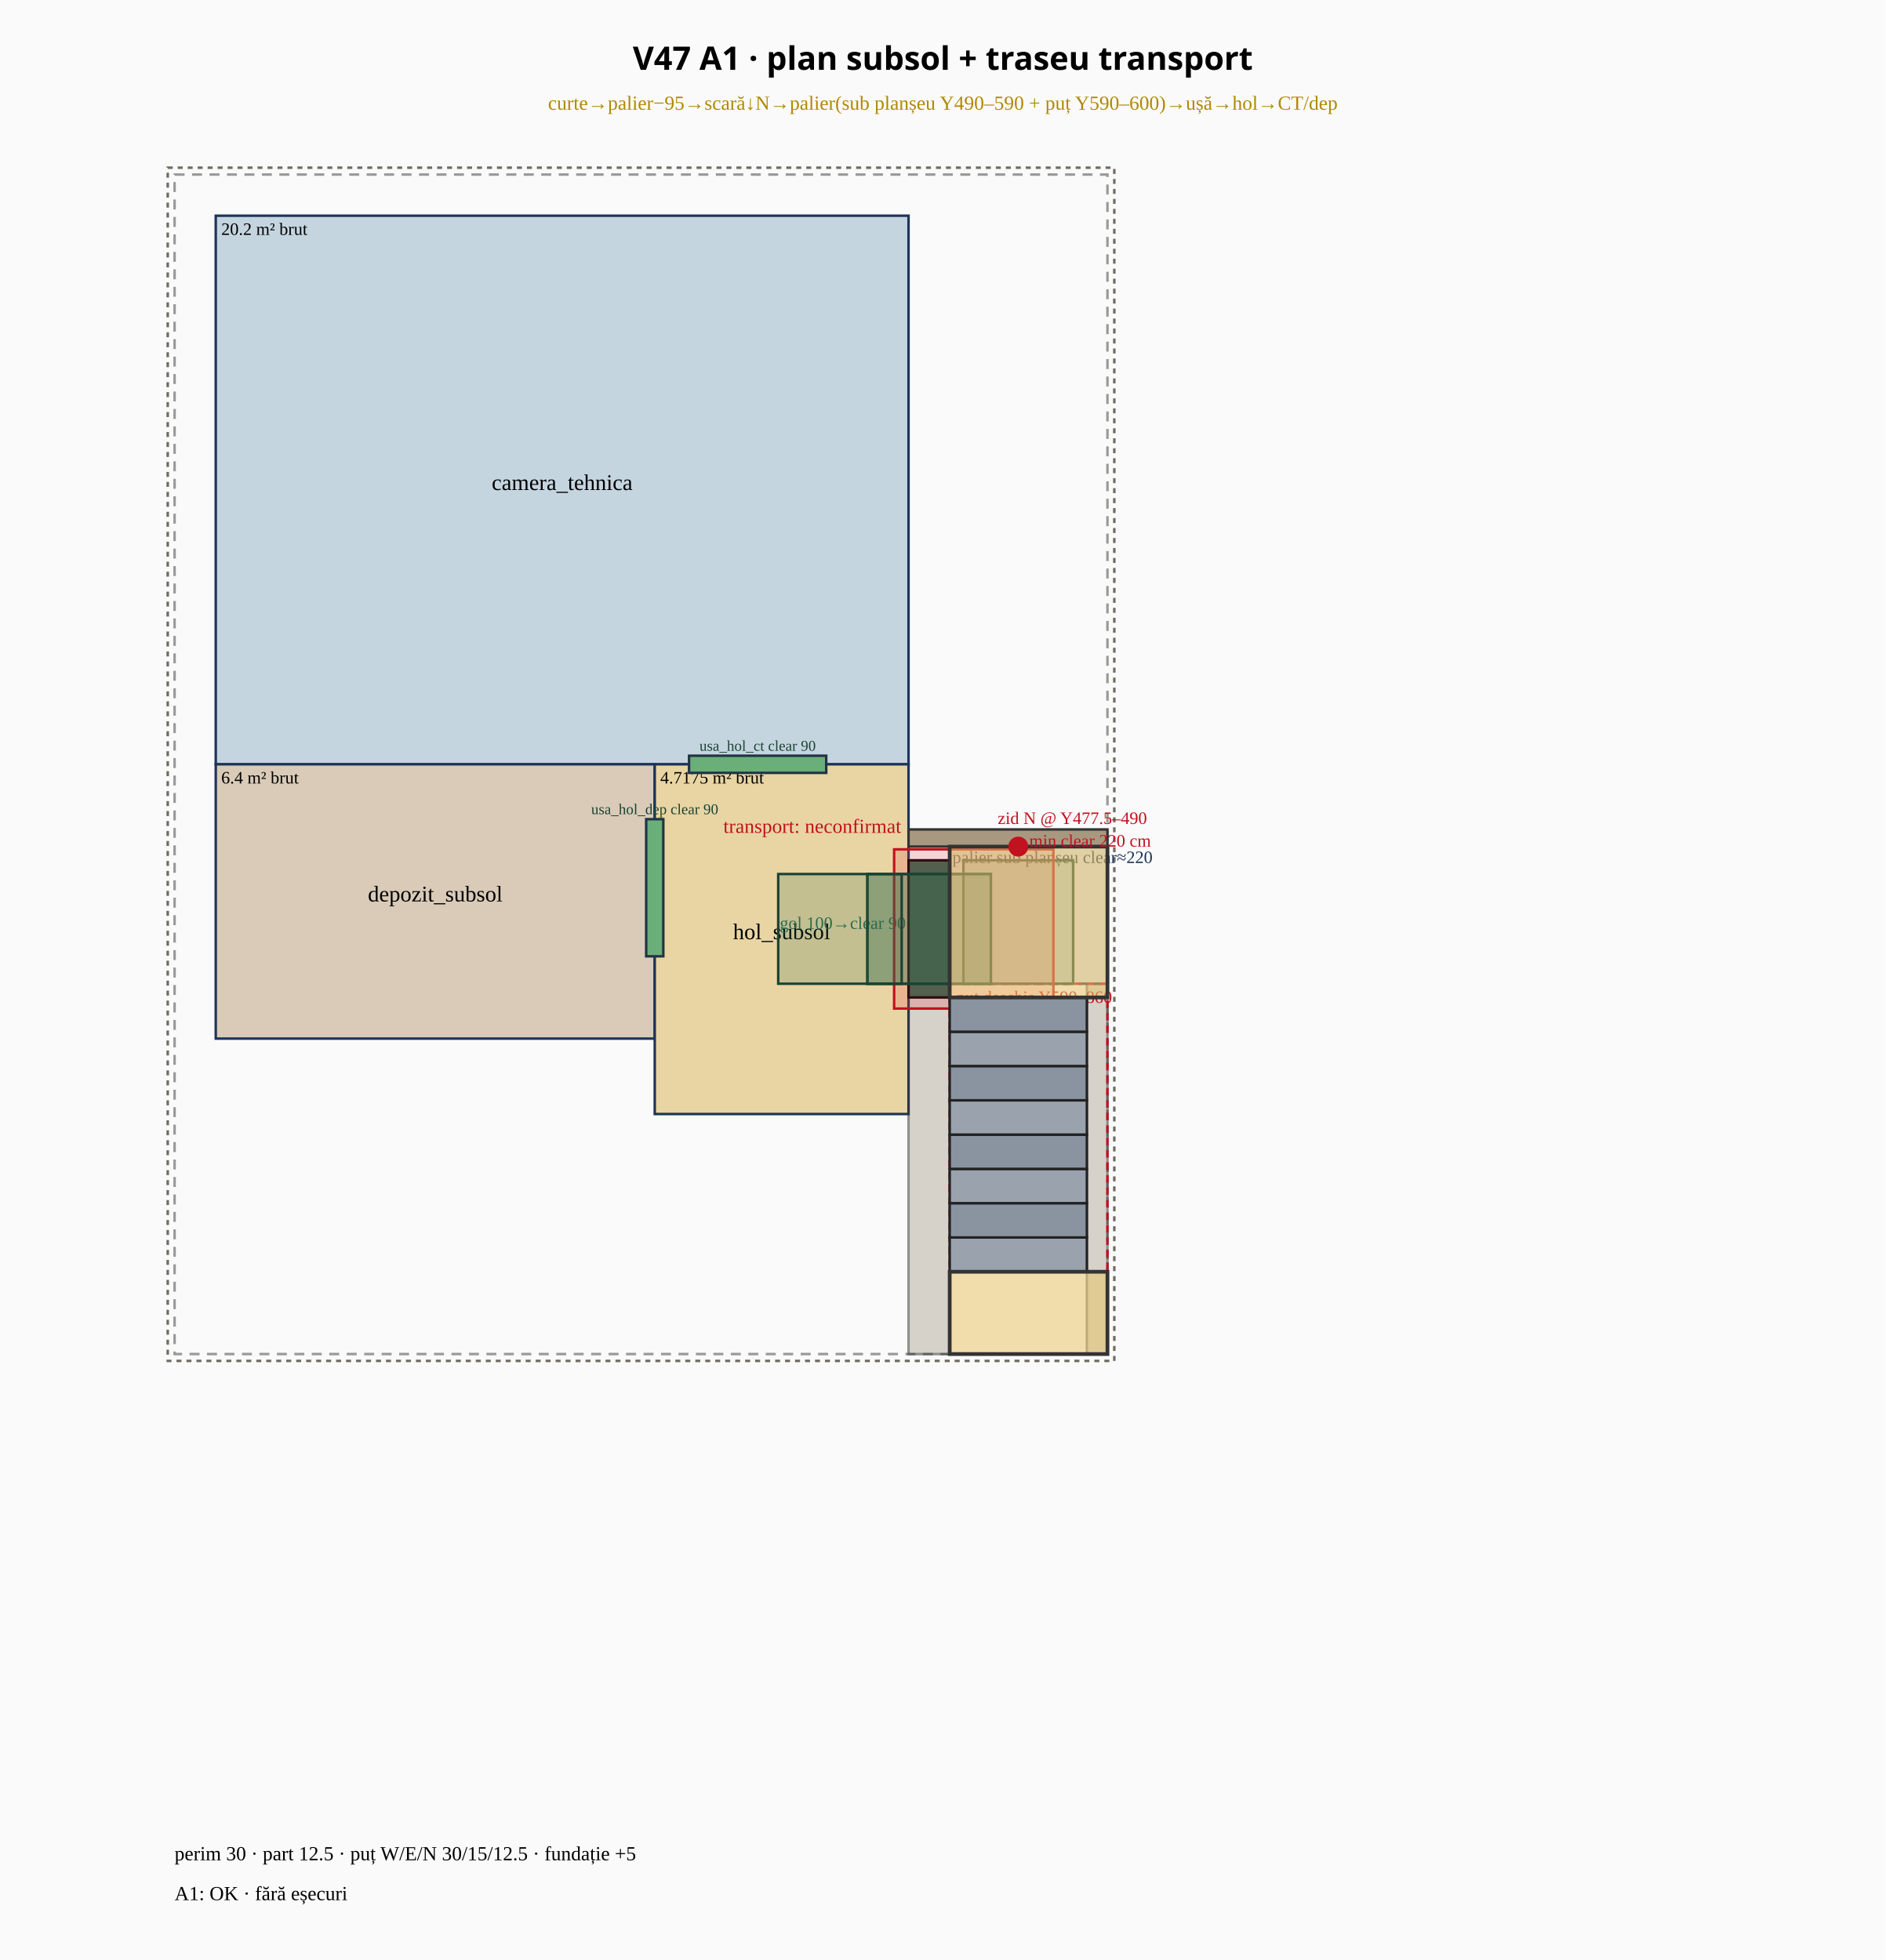
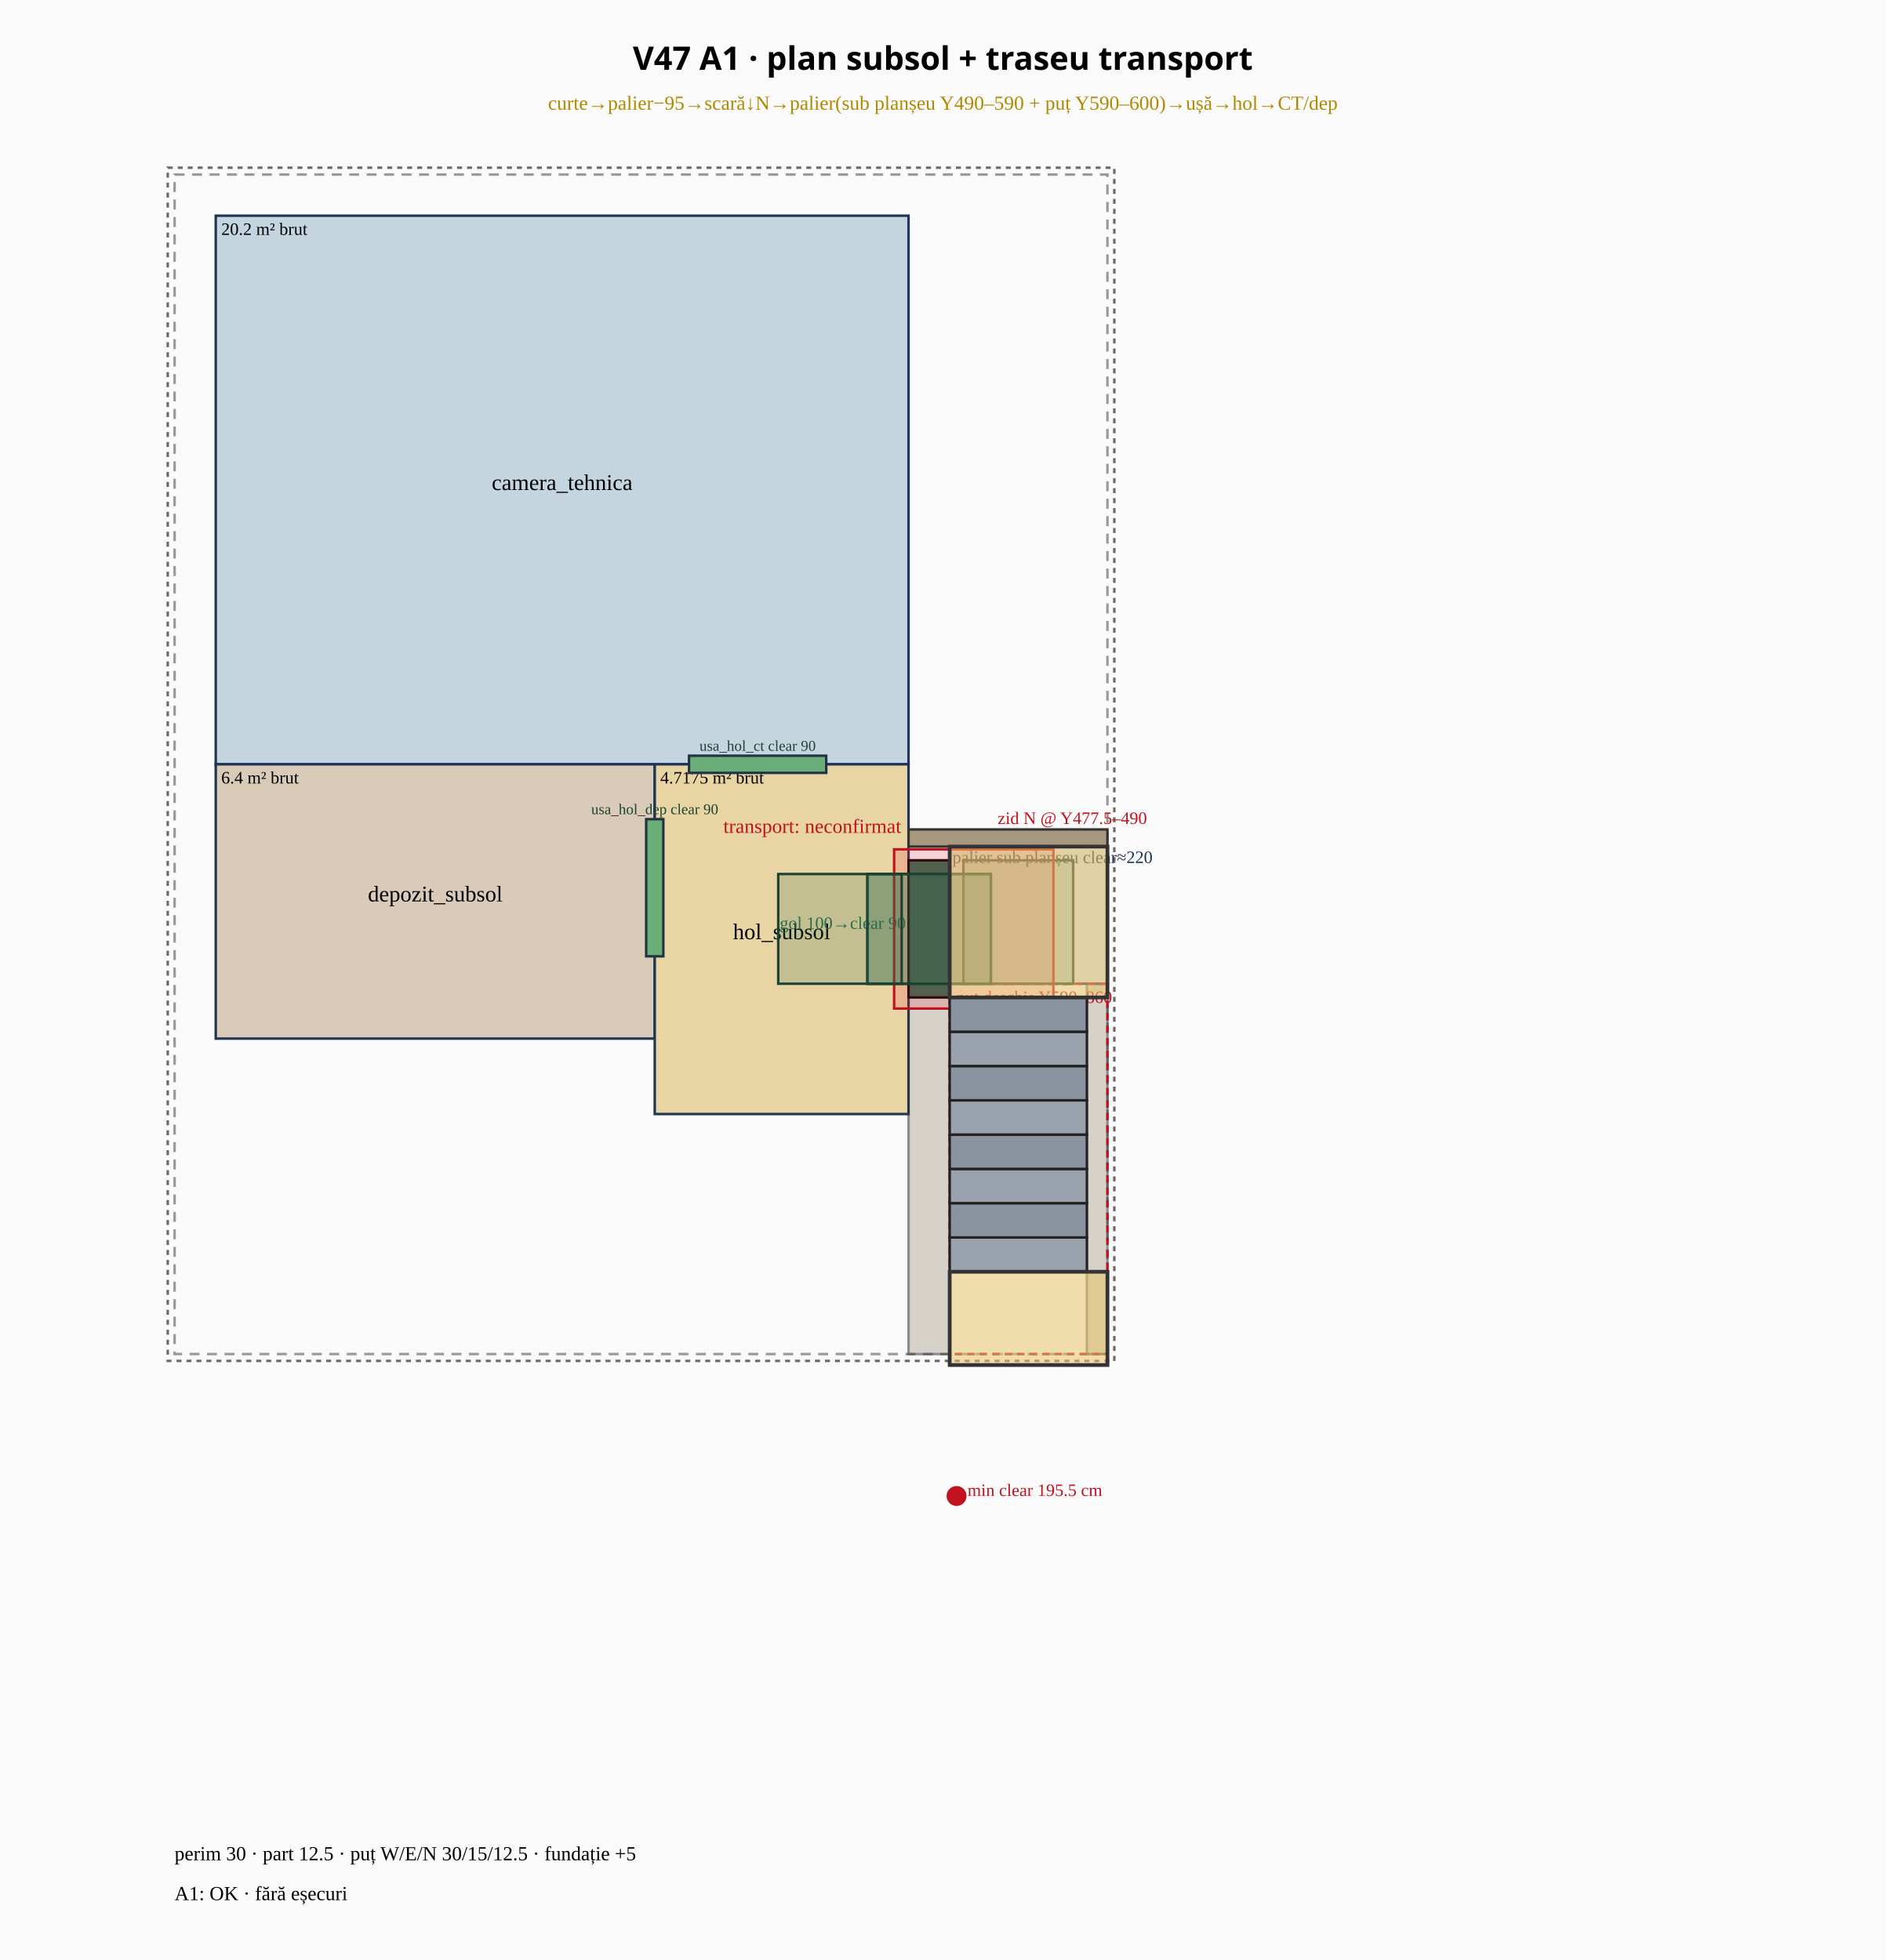
<svg xmlns="http://www.w3.org/2000/svg" width="756" height="786" viewBox="0 0 756 786">
  <rect width="100%" height="100%" fill="#fafafa" />
  <text x="378" y="28" text-anchor="middle" font-size="13" font-weight="600" font-family="IBM Plex Sans,Segoe UI,sans-serif">V47 A1 · plan subsol + traseu transport</text>
  <text x="378" y="44" text-anchor="middle" font-size="8" fill="#b08900">curte→palier−95→scară↓N→palier(sub planșeu Y490–590 + puț Y590–600)→ușă→hol→CT/dep</text>
  <rect x="70" y="70" width="374" height="473" fill="none" stroke="#999" stroke-dasharray="4 3" />
  <rect x="67.25" y="67.25" width="379.5" height="478.5" fill="none" stroke="#6e6a62" stroke-dasharray="2 2" />
  <rect x="86.5" y="86.5" width="277.75" height="220" fill="#c5d5e0" stroke="#1d3557" />
  <text x="225.375" y="196.5" text-anchor="middle" font-size="9">camera_tehnica</text>
  <text x="88.7" y="94.2" font-size="7">20.2 m² brut</text>
  <rect x="86.5" y="306.5" width="176" height="110" fill="#d9cbb8" stroke="#1d3557" />
  <text x="174.5" y="361.5" text-anchor="middle" font-size="9">depozit_subsol</text>
  <text x="88.7" y="314.2" font-size="7">6.4 m² brut</text>
  <rect x="262.5" y="306.5" width="101.75" height="140.25" fill="#e8d5a3" stroke="#1d3557" />
  <text x="313.375" y="376.625" text-anchor="middle" font-size="9">hol_subsol</text>
  <text x="264.7" y="314.2" font-size="7">4.7175 m² brut</text>
  <rect x="364.25" y="332.625" width="79.75" height="6.875" fill="#a89880" stroke="#333" />
  <text x="400" y="330.425" font-size="7" fill="#c1121f">zid N @ Y477.5–490</text>
  <rect x="364.25" y="394.5" width="16.5" height="148.5" fill="#b8b0a0" opacity="0.55" stroke="#333" />
  <rect x="435.75" y="394.5" width="8.25" height="148.5" fill="#b8b0a0" opacity="0.55" stroke="#333" />
  <rect x="364.25" y="345" width="16.5" height="55" fill="#2d6a4f" stroke="#000" />
  <text x="363.15" y="372.5" text-anchor="end" font-size="7" fill="#2d6a4f">gol 100→clear 90</text>
  <rect x="380.75" y="339.5" width="63.25" height="55" fill="#4a6fa5" fill-opacity="0.2" stroke="#1d3557" stroke-dasharray="4 2" />
  <text x="381.85" y="346.1" font-size="7" fill="#1d3557">palier sub planșeu clear≈220</text>
  <rect x="380.75" y="394.5" width="63.25" height="148.5" fill="none" stroke="#c1121f" stroke-dasharray="3 2" />
  <text x="383.5" y="402.2" font-size="7" fill="#c1121f">puț deschis Y590–860</text>
  <rect x="386.25" y="345" width="44" height="49.5" fill="#2d6a4f" fill-opacity="0.2" stroke="#1b4332" />
  <rect x="358.475" y="340.6" width="63.855" height="63.855" fill="#e63946" fill-opacity="0.2" stroke="#c1121f" />
  <rect x="347.75" y="350.5" width="49.5" height="44" fill="#2d6a4f" fill-opacity="0.2" stroke="#1b4332" />
  <rect x="347.75" y="350.5" width="49.5" height="44" fill="#2d6a4f" fill-opacity="0.2" stroke="#1b4332" />
  <rect x="312" y="350.5" width="49.5" height="44" fill="#2d6a4f" fill-opacity="0.2" stroke="#1b4332" />
  <text x="290" y="334" font-size="8" fill="#c1121f">transport: neconfirmat</text>
  <rect x="276.25" y="303.062" width="55" height="6.875" fill="#6aaf7a" stroke="#234" />
  <text x="303.75" y="301.062" text-anchor="middle" font-size="6" fill="#1b4332">usa_hol_ct clear 90</text>
  <rect x="259.062" y="328.5" width="6.875" height="55" fill="#6aaf7a" stroke="#234" />
  <text x="262.5" y="326.5" text-anchor="middle" font-size="6" fill="#1b4332">usa_hol_dep clear 90</text>
  <rect x="380.75" y="496.25" width="55" height="13.75" fill="#9aa3ad" stroke="#222" />
  <rect x="380.75" y="482.5" width="55" height="13.75" fill="#8a93a0" stroke="#222" />
  <rect x="380.75" y="468.75" width="55" height="13.75" fill="#9aa3ad" stroke="#222" />
  <rect x="380.75" y="455" width="55" height="13.75" fill="#8a93a0" stroke="#222" />
  <rect x="380.75" y="441.25" width="55" height="13.75" fill="#9aa3ad" stroke="#222" />
  <rect x="380.75" y="427.5" width="55" height="13.75" fill="#8a93a0" stroke="#222" />
  <rect x="380.75" y="413.75" width="55" height="13.75" fill="#9aa3ad" stroke="#222" />
  <rect x="380.75" y="400" width="55" height="13.75" fill="#8a93a0" stroke="#222" />
-   <rect x="380.75" y="510" width="63.25" height="33" fill="#e8c56a" stroke="#333" stroke-width="1.5" fill-opacity="0.55" />
+   <rect x="380.75" y="510" width="63.25" height="37.4" fill="#e8c56a" stroke="#333" stroke-width="1.5" fill-opacity="0.55" />
  <rect x="380.75" y="339.5" width="63.25" height="60.5" fill="#e8c56a" stroke="#333" stroke-width="1.5" fill-opacity="0.55" />
-   <circle cx="408.25" cy="339.5" r="4" fill="#c1121f" />
-   <text x="412.65" y="339.5" font-size="7" fill="#c1121f">min clear 220 cm</text>
+   <circle cx="383.5" cy="599.925" r="4" fill="#c1121f" />
+   <text x="387.9" y="599.925" font-size="7" fill="#c1121f">min clear 195.5 cm</text>
  <text x="70" y="746" font-size="8">perim 30 · part 12.5 · puț W/E/N 30/15/12.5 · fundație +5</text>
  <text x="70" y="762" font-size="8">A1: OK · fără eșecuri</text>
</svg>
